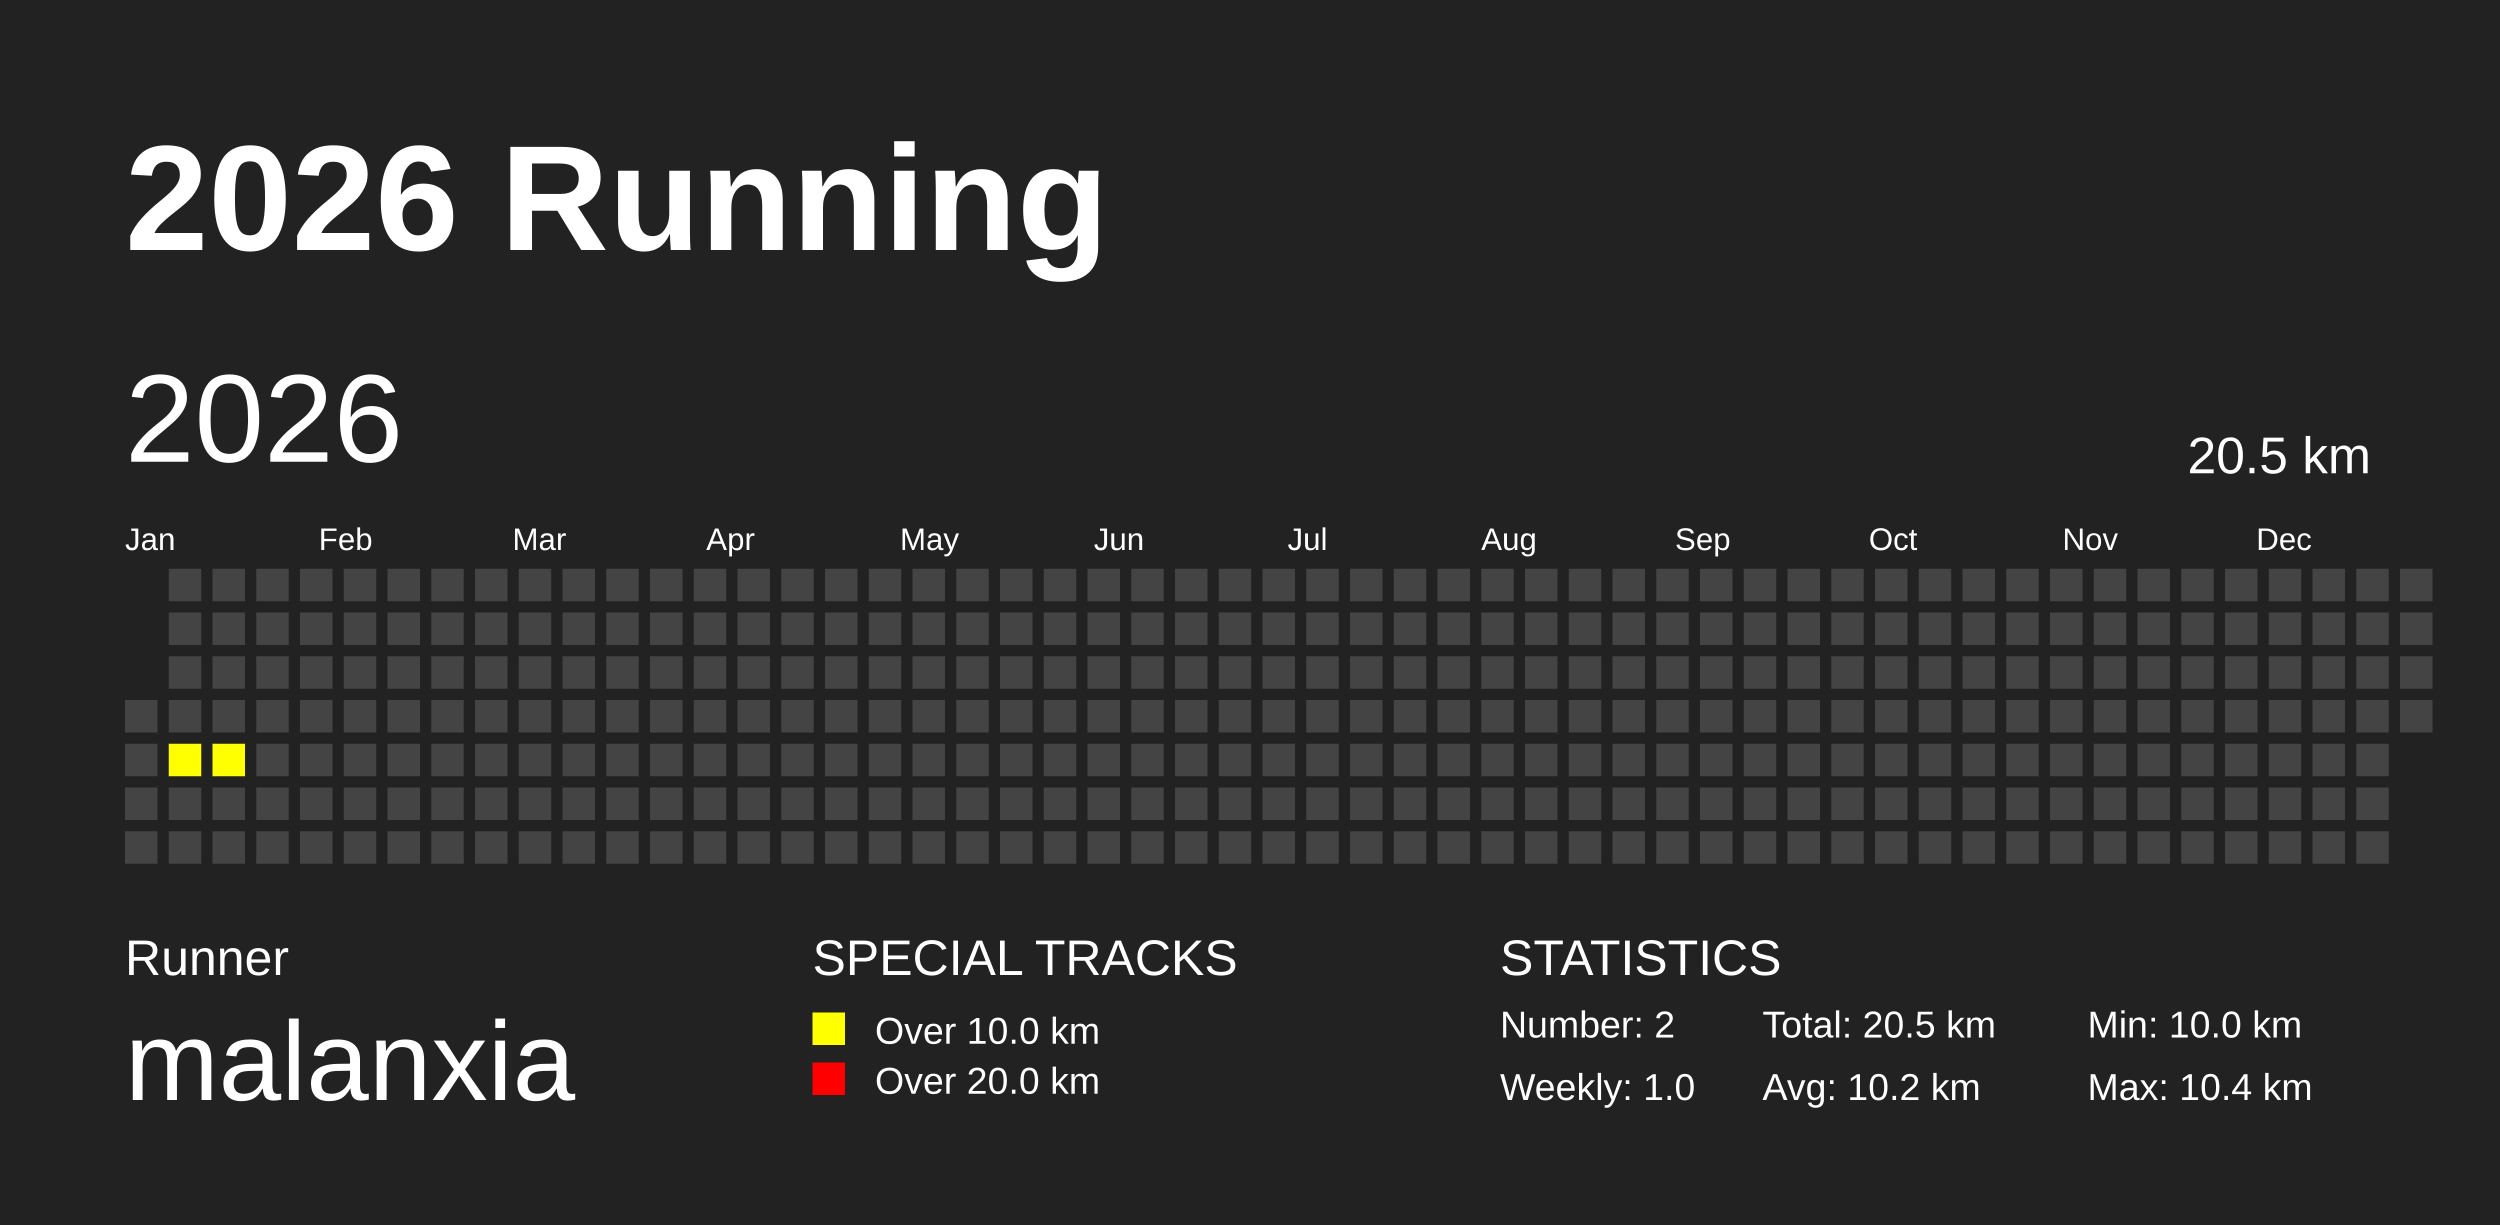
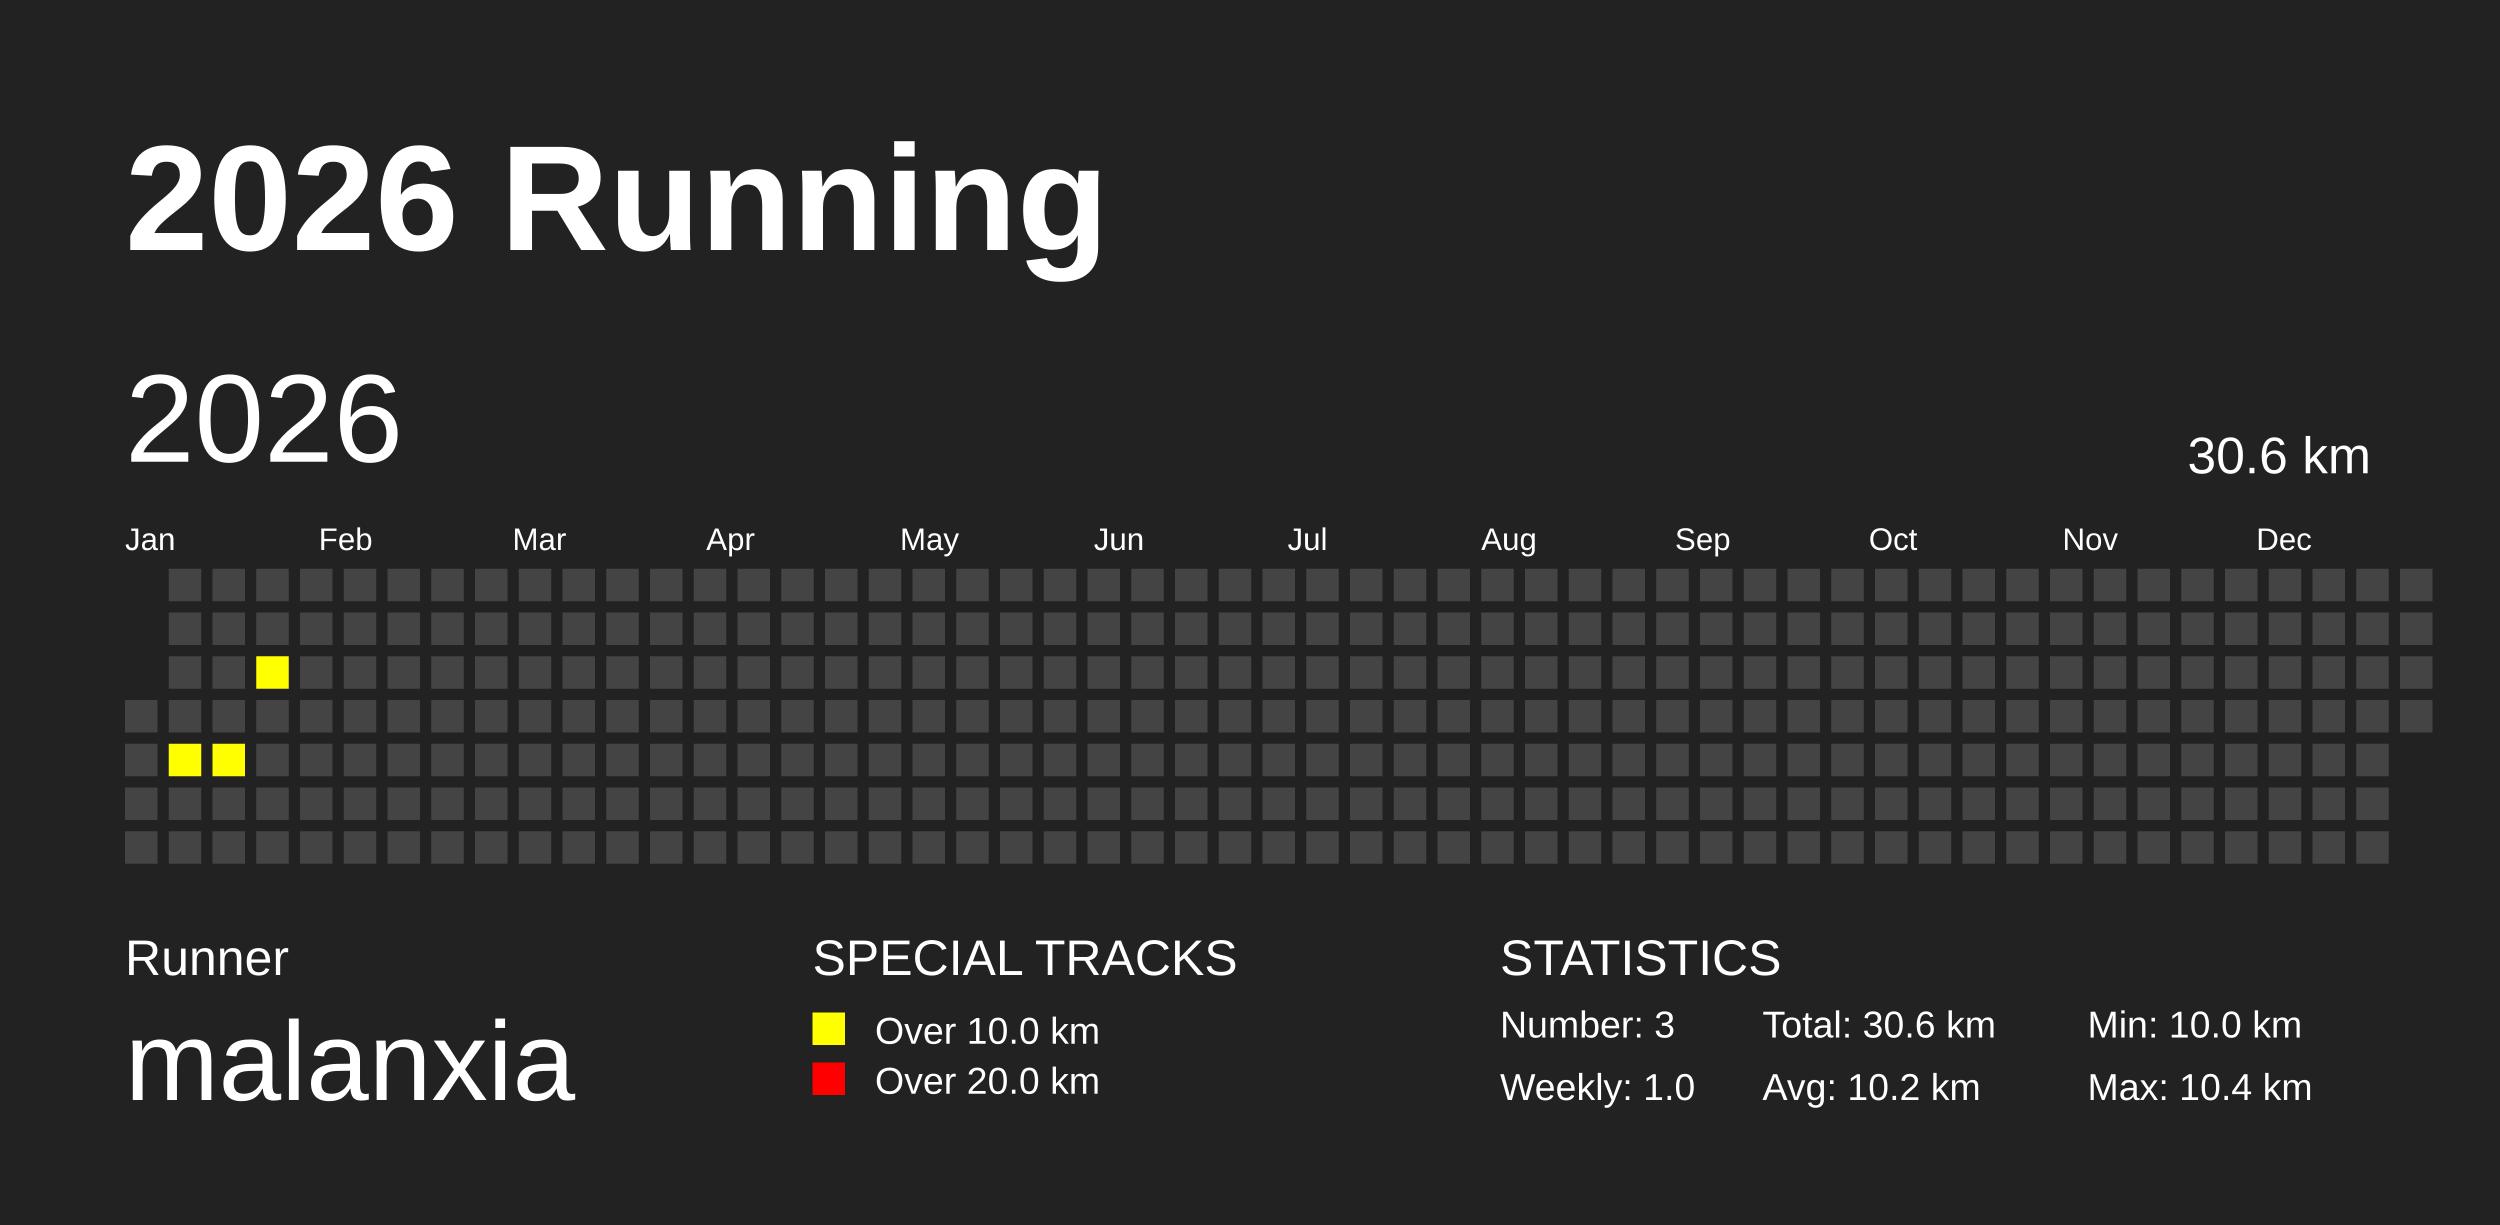
<svg xmlns="http://www.w3.org/2000/svg" baseProfile="full" height="98mm" version="1.1" viewBox="0,0,200,98" width="200mm">
  <defs />
  <rect fill="#222222" height="98" width="200" x="0" y="0" />
  <text fill="#FFFFFF" style="font-size:12px; font-family:Arial; font-weight:bold;" x="10" y="20">2026 Running</text>
  <text fill="#FFFFFF" style="font-size:4px; font-family:Arial" x="10" y="78">Runner</text>
  <text fill="#FFFFFF" style="font-size:9px; font-family:Arial" x="10" y="88">malanxia</text>
  <text fill="#FFFFFF" style="font-size:4px; font-family:Arial" x="65" y="78">SPECIAL TRACKS</text>
  <rect fill="yellow" height="2.6" width="2.6" x="65" y="81" />
  <text fill="#FFFFFF" style="font-size:3px; font-family:Arial" x="70" y="83.5">Over 10.0 km</text>
  <rect fill="red" height="2.6" width="2.6" x="65" y="85" />
  <text fill="#FFFFFF" style="font-size:3px; font-family:Arial" x="70" y="87.5">Over 20.0 km</text>
  <text fill="#FFFFFF" style="font-size:4px; font-family:Arial" x="120" y="78">STATISTICS</text>
-   <text fill="#FFFFFF" style="font-size:3px; font-family:Arial" x="120" y="83">Number: 2</text>
+   <text fill="#FFFFFF" style="font-size:3px; font-family:Arial" x="120" y="83">Number: 3</text>
  <text fill="#FFFFFF" style="font-size:3px; font-family:Arial" x="120" y="88">Weekly: 1.0</text>
-   <text fill="#FFFFFF" style="font-size:3px; font-family:Arial" x="141" y="83">Total: 20.5 km</text>
+   <text fill="#FFFFFF" style="font-size:3px; font-family:Arial" x="141" y="83">Total: 30.6 km</text>
  <text fill="#FFFFFF" style="font-size:3px; font-family:Arial" x="141" y="88">Avg: 10.2 km</text>
  <text fill="#FFFFFF" style="font-size:3px; font-family:Arial" x="167" y="83">Min: 10.0 km</text>
  <text fill="#FFFFFF" style="font-size:3px; font-family:Arial" x="167" y="88">Max: 10.4 km</text>
  <text dominant-baseline="hanging" fill="#FFFFFF" style="font-size:10.0px; font-family:Arial;" x="10" y="30">2026</text>
-   <text dominant-baseline="hanging" fill="#FFFFFF" style="font-size:4.125px; font-family:Arial;" x="175" y="35">20.5 km</text>
+   <text dominant-baseline="hanging" fill="#FFFFFF" style="font-size:4.125px; font-family:Arial;" x="175" y="35">30.6 km</text>
  <text fill="#FFFFFF" style="font-size:2.5px; font-family:Arial" x="10.0" y="44">Jan</text>
  <text fill="#FFFFFF" style="font-size:2.5px; font-family:Arial" x="25.5" y="44">Feb</text>
  <text fill="#FFFFFF" style="font-size:2.5px; font-family:Arial" x="41.0" y="44">Mar</text>
  <text fill="#FFFFFF" style="font-size:2.5px; font-family:Arial" x="56.5" y="44">Apr</text>
  <text fill="#FFFFFF" style="font-size:2.5px; font-family:Arial" x="72.0" y="44">May</text>
  <text fill="#FFFFFF" style="font-size:2.5px; font-family:Arial" x="87.5" y="44">Jun</text>
  <text fill="#FFFFFF" style="font-size:2.5px; font-family:Arial" x="103.0" y="44">Jul</text>
  <text fill="#FFFFFF" style="font-size:2.5px; font-family:Arial" x="118.5" y="44">Aug</text>
  <text fill="#FFFFFF" style="font-size:2.5px; font-family:Arial" x="134.0" y="44">Sep</text>
  <text fill="#FFFFFF" style="font-size:2.5px; font-family:Arial" x="149.5" y="44">Oct</text>
  <text fill="#FFFFFF" style="font-size:2.5px; font-family:Arial" x="165.0" y="44">Nov</text>
  <text fill="#FFFFFF" style="font-size:2.5px; font-family:Arial" x="180.5" y="44">Dec</text>
  <rect fill="#444444" height="2.6" width="2.6" x="10.0" y="56.0" />
  <rect fill="#444444" height="2.6" width="2.6" x="10.0" y="59.5" />
  <rect fill="#444444" height="2.6" width="2.6" x="10.0" y="63.0" />
  <rect fill="#444444" height="2.6" width="2.6" x="10.0" y="66.5" />
  <rect fill="#444444" height="2.6" width="2.6" x="13.5" y="45.5" />
  <rect fill="#444444" height="2.6" width="2.6" x="13.5" y="49.0" />
  <rect fill="#444444" height="2.6" width="2.6" x="13.5" y="52.5" />
  <rect fill="#444444" height="2.6" width="2.6" x="13.5" y="56.0" />
  <rect fill="yellow" height="2.6" width="2.6" x="13.5" y="59.5" />
  <rect fill="#444444" height="2.6" width="2.6" x="13.5" y="63.0" />
  <rect fill="#444444" height="2.6" width="2.6" x="13.5" y="66.5" />
  <rect fill="#444444" height="2.6" width="2.6" x="17.0" y="45.5" />
  <rect fill="#444444" height="2.6" width="2.6" x="17.0" y="49.0" />
  <rect fill="#444444" height="2.6" width="2.6" x="17.0" y="52.5" />
  <rect fill="#444444" height="2.6" width="2.6" x="17.0" y="56.0" />
  <rect fill="yellow" height="2.6" width="2.6" x="17.0" y="59.5" />
  <rect fill="#444444" height="2.6" width="2.6" x="17.0" y="63.0" />
  <rect fill="#444444" height="2.6" width="2.6" x="17.0" y="66.5" />
  <rect fill="#444444" height="2.6" width="2.6" x="20.5" y="45.5" />
  <rect fill="#444444" height="2.6" width="2.6" x="20.5" y="49.0" />
-   <rect fill="#444444" height="2.6" width="2.6" x="20.5" y="52.5" />
+   <rect fill="yellow" height="2.6" width="2.6" x="20.5" y="52.5" />
  <rect fill="#444444" height="2.6" width="2.6" x="20.5" y="56.0" />
  <rect fill="#444444" height="2.6" width="2.6" x="20.5" y="59.5" />
  <rect fill="#444444" height="2.6" width="2.6" x="20.5" y="63.0" />
  <rect fill="#444444" height="2.6" width="2.6" x="20.5" y="66.5" />
  <rect fill="#444444" height="2.6" width="2.6" x="24.0" y="45.5" />
  <rect fill="#444444" height="2.6" width="2.6" x="24.0" y="49.0" />
  <rect fill="#444444" height="2.6" width="2.6" x="24.0" y="52.5" />
  <rect fill="#444444" height="2.6" width="2.6" x="24.0" y="56.0" />
  <rect fill="#444444" height="2.6" width="2.6" x="24.0" y="59.5" />
  <rect fill="#444444" height="2.6" width="2.6" x="24.0" y="63.0" />
  <rect fill="#444444" height="2.6" width="2.6" x="24.0" y="66.5" />
  <rect fill="#444444" height="2.6" width="2.6" x="27.5" y="45.5" />
  <rect fill="#444444" height="2.6" width="2.6" x="27.5" y="49.0" />
  <rect fill="#444444" height="2.6" width="2.6" x="27.5" y="52.5" />
  <rect fill="#444444" height="2.6" width="2.6" x="27.5" y="56.0" />
  <rect fill="#444444" height="2.6" width="2.6" x="27.5" y="59.5" />
  <rect fill="#444444" height="2.6" width="2.6" x="27.5" y="63.0" />
  <rect fill="#444444" height="2.6" width="2.6" x="27.5" y="66.5" />
  <rect fill="#444444" height="2.6" width="2.6" x="31.0" y="45.5" />
  <rect fill="#444444" height="2.6" width="2.6" x="31.0" y="49.0" />
  <rect fill="#444444" height="2.6" width="2.6" x="31.0" y="52.5" />
  <rect fill="#444444" height="2.6" width="2.6" x="31.0" y="56.0" />
  <rect fill="#444444" height="2.6" width="2.6" x="31.0" y="59.5" />
  <rect fill="#444444" height="2.6" width="2.6" x="31.0" y="63.0" />
  <rect fill="#444444" height="2.6" width="2.6" x="31.0" y="66.5" />
  <rect fill="#444444" height="2.6" width="2.6" x="34.5" y="45.5" />
  <rect fill="#444444" height="2.6" width="2.6" x="34.5" y="49.0" />
  <rect fill="#444444" height="2.6" width="2.6" x="34.5" y="52.5" />
  <rect fill="#444444" height="2.6" width="2.6" x="34.5" y="56.0" />
  <rect fill="#444444" height="2.6" width="2.6" x="34.5" y="59.5" />
  <rect fill="#444444" height="2.6" width="2.6" x="34.5" y="63.0" />
  <rect fill="#444444" height="2.6" width="2.6" x="34.5" y="66.5" />
  <rect fill="#444444" height="2.6" width="2.6" x="38.0" y="45.5" />
  <rect fill="#444444" height="2.6" width="2.6" x="38.0" y="49.0" />
  <rect fill="#444444" height="2.6" width="2.6" x="38.0" y="52.5" />
  <rect fill="#444444" height="2.6" width="2.6" x="38.0" y="56.0" />
  <rect fill="#444444" height="2.6" width="2.6" x="38.0" y="59.5" />
  <rect fill="#444444" height="2.6" width="2.6" x="38.0" y="63.0" />
  <rect fill="#444444" height="2.6" width="2.6" x="38.0" y="66.5" />
  <rect fill="#444444" height="2.6" width="2.6" x="41.5" y="45.5" />
  <rect fill="#444444" height="2.6" width="2.6" x="41.5" y="49.0" />
  <rect fill="#444444" height="2.6" width="2.6" x="41.5" y="52.5" />
  <rect fill="#444444" height="2.6" width="2.6" x="41.5" y="56.0" />
  <rect fill="#444444" height="2.6" width="2.6" x="41.5" y="59.5" />
  <rect fill="#444444" height="2.6" width="2.6" x="41.5" y="63.0" />
  <rect fill="#444444" height="2.6" width="2.6" x="41.5" y="66.5" />
  <rect fill="#444444" height="2.6" width="2.6" x="45.0" y="45.5" />
  <rect fill="#444444" height="2.6" width="2.6" x="45.0" y="49.0" />
  <rect fill="#444444" height="2.6" width="2.6" x="45.0" y="52.5" />
  <rect fill="#444444" height="2.6" width="2.6" x="45.0" y="56.0" />
  <rect fill="#444444" height="2.6" width="2.6" x="45.0" y="59.5" />
  <rect fill="#444444" height="2.6" width="2.6" x="45.0" y="63.0" />
  <rect fill="#444444" height="2.6" width="2.6" x="45.0" y="66.5" />
  <rect fill="#444444" height="2.6" width="2.6" x="48.5" y="45.5" />
  <rect fill="#444444" height="2.6" width="2.6" x="48.5" y="49.0" />
  <rect fill="#444444" height="2.6" width="2.6" x="48.5" y="52.5" />
  <rect fill="#444444" height="2.6" width="2.6" x="48.5" y="56.0" />
  <rect fill="#444444" height="2.6" width="2.6" x="48.5" y="59.5" />
  <rect fill="#444444" height="2.6" width="2.6" x="48.5" y="63.0" />
  <rect fill="#444444" height="2.6" width="2.6" x="48.5" y="66.5" />
  <rect fill="#444444" height="2.6" width="2.6" x="52.0" y="45.5" />
  <rect fill="#444444" height="2.6" width="2.6" x="52.0" y="49.0" />
  <rect fill="#444444" height="2.6" width="2.6" x="52.0" y="52.5" />
  <rect fill="#444444" height="2.6" width="2.6" x="52.0" y="56.0" />
  <rect fill="#444444" height="2.6" width="2.6" x="52.0" y="59.5" />
  <rect fill="#444444" height="2.6" width="2.6" x="52.0" y="63.0" />
  <rect fill="#444444" height="2.6" width="2.6" x="52.0" y="66.5" />
  <rect fill="#444444" height="2.6" width="2.6" x="55.5" y="45.5" />
  <rect fill="#444444" height="2.6" width="2.6" x="55.5" y="49.0" />
  <rect fill="#444444" height="2.6" width="2.6" x="55.5" y="52.5" />
  <rect fill="#444444" height="2.6" width="2.6" x="55.5" y="56.0" />
  <rect fill="#444444" height="2.6" width="2.6" x="55.5" y="59.5" />
  <rect fill="#444444" height="2.6" width="2.6" x="55.5" y="63.0" />
  <rect fill="#444444" height="2.6" width="2.6" x="55.5" y="66.5" />
  <rect fill="#444444" height="2.6" width="2.6" x="59.0" y="45.5" />
  <rect fill="#444444" height="2.6" width="2.6" x="59.0" y="49.0" />
  <rect fill="#444444" height="2.6" width="2.6" x="59.0" y="52.5" />
  <rect fill="#444444" height="2.6" width="2.6" x="59.0" y="56.0" />
  <rect fill="#444444" height="2.6" width="2.6" x="59.0" y="59.5" />
  <rect fill="#444444" height="2.6" width="2.6" x="59.0" y="63.0" />
  <rect fill="#444444" height="2.6" width="2.6" x="59.0" y="66.5" />
  <rect fill="#444444" height="2.6" width="2.6" x="62.5" y="45.5" />
  <rect fill="#444444" height="2.6" width="2.6" x="62.5" y="49.0" />
  <rect fill="#444444" height="2.6" width="2.6" x="62.5" y="52.5" />
  <rect fill="#444444" height="2.6" width="2.6" x="62.5" y="56.0" />
  <rect fill="#444444" height="2.6" width="2.6" x="62.5" y="59.5" />
  <rect fill="#444444" height="2.6" width="2.6" x="62.5" y="63.0" />
  <rect fill="#444444" height="2.6" width="2.6" x="62.5" y="66.5" />
  <rect fill="#444444" height="2.6" width="2.6" x="66.0" y="45.5" />
  <rect fill="#444444" height="2.6" width="2.6" x="66.0" y="49.0" />
  <rect fill="#444444" height="2.6" width="2.6" x="66.0" y="52.5" />
  <rect fill="#444444" height="2.6" width="2.6" x="66.0" y="56.0" />
  <rect fill="#444444" height="2.6" width="2.6" x="66.0" y="59.5" />
  <rect fill="#444444" height="2.6" width="2.6" x="66.0" y="63.0" />
  <rect fill="#444444" height="2.6" width="2.6" x="66.0" y="66.5" />
  <rect fill="#444444" height="2.6" width="2.6" x="69.5" y="45.5" />
  <rect fill="#444444" height="2.6" width="2.6" x="69.5" y="49.0" />
  <rect fill="#444444" height="2.6" width="2.6" x="69.5" y="52.5" />
  <rect fill="#444444" height="2.6" width="2.6" x="69.5" y="56.0" />
  <rect fill="#444444" height="2.6" width="2.6" x="69.5" y="59.5" />
  <rect fill="#444444" height="2.6" width="2.6" x="69.5" y="63.0" />
  <rect fill="#444444" height="2.6" width="2.6" x="69.5" y="66.5" />
  <rect fill="#444444" height="2.6" width="2.6" x="73.0" y="45.5" />
  <rect fill="#444444" height="2.6" width="2.6" x="73.0" y="49.0" />
  <rect fill="#444444" height="2.6" width="2.6" x="73.0" y="52.5" />
  <rect fill="#444444" height="2.6" width="2.6" x="73.0" y="56.0" />
  <rect fill="#444444" height="2.6" width="2.6" x="73.0" y="59.5" />
  <rect fill="#444444" height="2.6" width="2.6" x="73.0" y="63.0" />
  <rect fill="#444444" height="2.6" width="2.6" x="73.0" y="66.5" />
  <rect fill="#444444" height="2.6" width="2.6" x="76.5" y="45.5" />
  <rect fill="#444444" height="2.6" width="2.6" x="76.5" y="49.0" />
  <rect fill="#444444" height="2.6" width="2.6" x="76.5" y="52.5" />
  <rect fill="#444444" height="2.6" width="2.6" x="76.5" y="56.0" />
  <rect fill="#444444" height="2.6" width="2.6" x="76.5" y="59.5" />
  <rect fill="#444444" height="2.6" width="2.6" x="76.5" y="63.0" />
  <rect fill="#444444" height="2.6" width="2.6" x="76.5" y="66.5" />
  <rect fill="#444444" height="2.6" width="2.6" x="80.0" y="45.5" />
  <rect fill="#444444" height="2.6" width="2.6" x="80.0" y="49.0" />
  <rect fill="#444444" height="2.6" width="2.6" x="80.0" y="52.5" />
  <rect fill="#444444" height="2.6" width="2.6" x="80.0" y="56.0" />
  <rect fill="#444444" height="2.6" width="2.6" x="80.0" y="59.5" />
  <rect fill="#444444" height="2.6" width="2.6" x="80.0" y="63.0" />
  <rect fill="#444444" height="2.6" width="2.6" x="80.0" y="66.5" />
  <rect fill="#444444" height="2.6" width="2.6" x="83.5" y="45.5" />
  <rect fill="#444444" height="2.6" width="2.6" x="83.5" y="49.0" />
  <rect fill="#444444" height="2.6" width="2.6" x="83.5" y="52.5" />
  <rect fill="#444444" height="2.6" width="2.6" x="83.5" y="56.0" />
  <rect fill="#444444" height="2.6" width="2.6" x="83.5" y="59.5" />
  <rect fill="#444444" height="2.6" width="2.6" x="83.5" y="63.0" />
  <rect fill="#444444" height="2.6" width="2.6" x="83.5" y="66.5" />
  <rect fill="#444444" height="2.6" width="2.6" x="87.0" y="45.5" />
  <rect fill="#444444" height="2.6" width="2.6" x="87.0" y="49.0" />
  <rect fill="#444444" height="2.6" width="2.6" x="87.0" y="52.5" />
  <rect fill="#444444" height="2.6" width="2.6" x="87.0" y="56.0" />
  <rect fill="#444444" height="2.6" width="2.6" x="87.0" y="59.5" />
  <rect fill="#444444" height="2.6" width="2.6" x="87.0" y="63.0" />
  <rect fill="#444444" height="2.6" width="2.6" x="87.0" y="66.5" />
  <rect fill="#444444" height="2.6" width="2.6" x="90.5" y="45.5" />
  <rect fill="#444444" height="2.6" width="2.6" x="90.5" y="49.0" />
  <rect fill="#444444" height="2.6" width="2.6" x="90.5" y="52.5" />
  <rect fill="#444444" height="2.6" width="2.6" x="90.5" y="56.0" />
  <rect fill="#444444" height="2.6" width="2.6" x="90.5" y="59.5" />
  <rect fill="#444444" height="2.6" width="2.6" x="90.5" y="63.0" />
  <rect fill="#444444" height="2.6" width="2.6" x="90.5" y="66.5" />
  <rect fill="#444444" height="2.6" width="2.6" x="94.0" y="45.5" />
  <rect fill="#444444" height="2.6" width="2.6" x="94.0" y="49.0" />
  <rect fill="#444444" height="2.6" width="2.6" x="94.0" y="52.5" />
  <rect fill="#444444" height="2.6" width="2.6" x="94.0" y="56.0" />
  <rect fill="#444444" height="2.6" width="2.6" x="94.0" y="59.5" />
  <rect fill="#444444" height="2.6" width="2.6" x="94.0" y="63.0" />
  <rect fill="#444444" height="2.6" width="2.6" x="94.0" y="66.5" />
  <rect fill="#444444" height="2.6" width="2.6" x="97.5" y="45.5" />
  <rect fill="#444444" height="2.6" width="2.6" x="97.5" y="49.0" />
  <rect fill="#444444" height="2.6" width="2.6" x="97.5" y="52.5" />
  <rect fill="#444444" height="2.6" width="2.6" x="97.5" y="56.0" />
  <rect fill="#444444" height="2.6" width="2.6" x="97.5" y="59.5" />
  <rect fill="#444444" height="2.6" width="2.6" x="97.5" y="63.0" />
  <rect fill="#444444" height="2.6" width="2.6" x="97.5" y="66.5" />
  <rect fill="#444444" height="2.6" width="2.6" x="101.0" y="45.5" />
  <rect fill="#444444" height="2.6" width="2.6" x="101.0" y="49.0" />
  <rect fill="#444444" height="2.6" width="2.6" x="101.0" y="52.5" />
  <rect fill="#444444" height="2.6" width="2.6" x="101.0" y="56.0" />
  <rect fill="#444444" height="2.6" width="2.6" x="101.0" y="59.5" />
  <rect fill="#444444" height="2.6" width="2.6" x="101.0" y="63.0" />
  <rect fill="#444444" height="2.6" width="2.6" x="101.0" y="66.5" />
  <rect fill="#444444" height="2.6" width="2.6" x="104.5" y="45.5" />
  <rect fill="#444444" height="2.6" width="2.6" x="104.5" y="49.0" />
  <rect fill="#444444" height="2.6" width="2.6" x="104.5" y="52.5" />
  <rect fill="#444444" height="2.6" width="2.6" x="104.5" y="56.0" />
  <rect fill="#444444" height="2.6" width="2.6" x="104.5" y="59.5" />
  <rect fill="#444444" height="2.6" width="2.6" x="104.5" y="63.0" />
  <rect fill="#444444" height="2.6" width="2.6" x="104.5" y="66.5" />
  <rect fill="#444444" height="2.6" width="2.6" x="108.0" y="45.5" />
  <rect fill="#444444" height="2.6" width="2.6" x="108.0" y="49.0" />
  <rect fill="#444444" height="2.6" width="2.6" x="108.0" y="52.5" />
  <rect fill="#444444" height="2.6" width="2.6" x="108.0" y="56.0" />
  <rect fill="#444444" height="2.6" width="2.6" x="108.0" y="59.5" />
  <rect fill="#444444" height="2.6" width="2.6" x="108.0" y="63.0" />
  <rect fill="#444444" height="2.6" width="2.6" x="108.0" y="66.5" />
  <rect fill="#444444" height="2.6" width="2.6" x="111.5" y="45.5" />
  <rect fill="#444444" height="2.6" width="2.6" x="111.5" y="49.0" />
  <rect fill="#444444" height="2.6" width="2.6" x="111.5" y="52.5" />
  <rect fill="#444444" height="2.6" width="2.6" x="111.5" y="56.0" />
  <rect fill="#444444" height="2.6" width="2.6" x="111.5" y="59.5" />
  <rect fill="#444444" height="2.6" width="2.6" x="111.5" y="63.0" />
  <rect fill="#444444" height="2.6" width="2.6" x="111.5" y="66.5" />
  <rect fill="#444444" height="2.6" width="2.6" x="115.0" y="45.5" />
  <rect fill="#444444" height="2.6" width="2.6" x="115.0" y="49.0" />
  <rect fill="#444444" height="2.6" width="2.6" x="115.0" y="52.5" />
  <rect fill="#444444" height="2.6" width="2.6" x="115.0" y="56.0" />
  <rect fill="#444444" height="2.6" width="2.6" x="115.0" y="59.5" />
  <rect fill="#444444" height="2.6" width="2.6" x="115.0" y="63.0" />
  <rect fill="#444444" height="2.6" width="2.6" x="115.0" y="66.5" />
  <rect fill="#444444" height="2.6" width="2.6" x="118.5" y="45.5" />
  <rect fill="#444444" height="2.6" width="2.6" x="118.5" y="49.0" />
  <rect fill="#444444" height="2.6" width="2.6" x="118.5" y="52.5" />
  <rect fill="#444444" height="2.6" width="2.6" x="118.5" y="56.0" />
  <rect fill="#444444" height="2.6" width="2.6" x="118.5" y="59.5" />
  <rect fill="#444444" height="2.6" width="2.6" x="118.5" y="63.0" />
  <rect fill="#444444" height="2.6" width="2.6" x="118.5" y="66.5" />
  <rect fill="#444444" height="2.6" width="2.6" x="122.0" y="45.5" />
  <rect fill="#444444" height="2.6" width="2.6" x="122.0" y="49.0" />
  <rect fill="#444444" height="2.6" width="2.6" x="122.0" y="52.5" />
  <rect fill="#444444" height="2.6" width="2.6" x="122.0" y="56.0" />
  <rect fill="#444444" height="2.6" width="2.6" x="122.0" y="59.5" />
  <rect fill="#444444" height="2.6" width="2.6" x="122.0" y="63.0" />
  <rect fill="#444444" height="2.6" width="2.6" x="122.0" y="66.5" />
  <rect fill="#444444" height="2.6" width="2.6" x="125.5" y="45.5" />
  <rect fill="#444444" height="2.6" width="2.6" x="125.5" y="49.0" />
  <rect fill="#444444" height="2.6" width="2.6" x="125.5" y="52.5" />
  <rect fill="#444444" height="2.6" width="2.6" x="125.5" y="56.0" />
  <rect fill="#444444" height="2.6" width="2.6" x="125.5" y="59.5" />
  <rect fill="#444444" height="2.6" width="2.6" x="125.5" y="63.0" />
  <rect fill="#444444" height="2.6" width="2.6" x="125.5" y="66.5" />
  <rect fill="#444444" height="2.6" width="2.6" x="129.0" y="45.5" />
  <rect fill="#444444" height="2.6" width="2.6" x="129.0" y="49.0" />
  <rect fill="#444444" height="2.6" width="2.6" x="129.0" y="52.5" />
  <rect fill="#444444" height="2.6" width="2.6" x="129.0" y="56.0" />
  <rect fill="#444444" height="2.6" width="2.6" x="129.0" y="59.5" />
  <rect fill="#444444" height="2.6" width="2.6" x="129.0" y="63.0" />
  <rect fill="#444444" height="2.6" width="2.6" x="129.0" y="66.5" />
  <rect fill="#444444" height="2.6" width="2.6" x="132.5" y="45.5" />
  <rect fill="#444444" height="2.6" width="2.6" x="132.5" y="49.0" />
  <rect fill="#444444" height="2.6" width="2.6" x="132.5" y="52.5" />
  <rect fill="#444444" height="2.6" width="2.6" x="132.5" y="56.0" />
  <rect fill="#444444" height="2.6" width="2.6" x="132.5" y="59.5" />
  <rect fill="#444444" height="2.6" width="2.6" x="132.5" y="63.0" />
  <rect fill="#444444" height="2.6" width="2.6" x="132.5" y="66.5" />
  <rect fill="#444444" height="2.6" width="2.6" x="136.0" y="45.5" />
  <rect fill="#444444" height="2.6" width="2.6" x="136.0" y="49.0" />
  <rect fill="#444444" height="2.6" width="2.6" x="136.0" y="52.5" />
  <rect fill="#444444" height="2.6" width="2.6" x="136.0" y="56.0" />
  <rect fill="#444444" height="2.6" width="2.6" x="136.0" y="59.5" />
  <rect fill="#444444" height="2.6" width="2.6" x="136.0" y="63.0" />
  <rect fill="#444444" height="2.6" width="2.6" x="136.0" y="66.5" />
  <rect fill="#444444" height="2.6" width="2.6" x="139.5" y="45.5" />
  <rect fill="#444444" height="2.6" width="2.6" x="139.5" y="49.0" />
  <rect fill="#444444" height="2.6" width="2.6" x="139.5" y="52.5" />
  <rect fill="#444444" height="2.6" width="2.6" x="139.5" y="56.0" />
  <rect fill="#444444" height="2.6" width="2.6" x="139.5" y="59.5" />
  <rect fill="#444444" height="2.6" width="2.6" x="139.5" y="63.0" />
  <rect fill="#444444" height="2.6" width="2.6" x="139.5" y="66.5" />
  <rect fill="#444444" height="2.6" width="2.6" x="143.0" y="45.5" />
  <rect fill="#444444" height="2.6" width="2.6" x="143.0" y="49.0" />
  <rect fill="#444444" height="2.6" width="2.6" x="143.0" y="52.5" />
  <rect fill="#444444" height="2.6" width="2.6" x="143.0" y="56.0" />
  <rect fill="#444444" height="2.6" width="2.6" x="143.0" y="59.5" />
  <rect fill="#444444" height="2.6" width="2.6" x="143.0" y="63.0" />
  <rect fill="#444444" height="2.6" width="2.6" x="143.0" y="66.5" />
  <rect fill="#444444" height="2.6" width="2.6" x="146.5" y="45.5" />
  <rect fill="#444444" height="2.6" width="2.6" x="146.5" y="49.0" />
  <rect fill="#444444" height="2.6" width="2.6" x="146.5" y="52.5" />
  <rect fill="#444444" height="2.6" width="2.6" x="146.5" y="56.0" />
  <rect fill="#444444" height="2.6" width="2.6" x="146.5" y="59.5" />
  <rect fill="#444444" height="2.6" width="2.6" x="146.5" y="63.0" />
  <rect fill="#444444" height="2.6" width="2.6" x="146.5" y="66.5" />
  <rect fill="#444444" height="2.6" width="2.6" x="150.0" y="45.5" />
  <rect fill="#444444" height="2.6" width="2.6" x="150.0" y="49.0" />
  <rect fill="#444444" height="2.6" width="2.6" x="150.0" y="52.5" />
  <rect fill="#444444" height="2.6" width="2.6" x="150.0" y="56.0" />
  <rect fill="#444444" height="2.6" width="2.6" x="150.0" y="59.5" />
  <rect fill="#444444" height="2.6" width="2.6" x="150.0" y="63.0" />
  <rect fill="#444444" height="2.6" width="2.6" x="150.0" y="66.5" />
  <rect fill="#444444" height="2.6" width="2.6" x="153.5" y="45.5" />
  <rect fill="#444444" height="2.6" width="2.6" x="153.5" y="49.0" />
  <rect fill="#444444" height="2.6" width="2.6" x="153.5" y="52.5" />
  <rect fill="#444444" height="2.6" width="2.6" x="153.5" y="56.0" />
  <rect fill="#444444" height="2.6" width="2.6" x="153.5" y="59.5" />
  <rect fill="#444444" height="2.6" width="2.6" x="153.5" y="63.0" />
  <rect fill="#444444" height="2.6" width="2.6" x="153.5" y="66.5" />
  <rect fill="#444444" height="2.6" width="2.6" x="157.0" y="45.5" />
  <rect fill="#444444" height="2.6" width="2.6" x="157.0" y="49.0" />
  <rect fill="#444444" height="2.6" width="2.6" x="157.0" y="52.5" />
  <rect fill="#444444" height="2.6" width="2.6" x="157.0" y="56.0" />
  <rect fill="#444444" height="2.6" width="2.6" x="157.0" y="59.5" />
  <rect fill="#444444" height="2.6" width="2.6" x="157.0" y="63.0" />
  <rect fill="#444444" height="2.6" width="2.6" x="157.0" y="66.5" />
  <rect fill="#444444" height="2.6" width="2.6" x="160.5" y="45.5" />
  <rect fill="#444444" height="2.6" width="2.6" x="160.5" y="49.0" />
  <rect fill="#444444" height="2.6" width="2.6" x="160.5" y="52.5" />
  <rect fill="#444444" height="2.6" width="2.6" x="160.5" y="56.0" />
  <rect fill="#444444" height="2.6" width="2.6" x="160.5" y="59.5" />
  <rect fill="#444444" height="2.6" width="2.6" x="160.5" y="63.0" />
  <rect fill="#444444" height="2.6" width="2.6" x="160.5" y="66.5" />
  <rect fill="#444444" height="2.6" width="2.6" x="164.0" y="45.5" />
  <rect fill="#444444" height="2.6" width="2.6" x="164.0" y="49.0" />
  <rect fill="#444444" height="2.6" width="2.6" x="164.0" y="52.5" />
  <rect fill="#444444" height="2.6" width="2.6" x="164.0" y="56.0" />
  <rect fill="#444444" height="2.6" width="2.6" x="164.0" y="59.5" />
  <rect fill="#444444" height="2.6" width="2.6" x="164.0" y="63.0" />
  <rect fill="#444444" height="2.6" width="2.6" x="164.0" y="66.5" />
  <rect fill="#444444" height="2.6" width="2.6" x="167.5" y="45.5" />
  <rect fill="#444444" height="2.6" width="2.6" x="167.5" y="49.0" />
  <rect fill="#444444" height="2.6" width="2.6" x="167.5" y="52.5" />
  <rect fill="#444444" height="2.6" width="2.6" x="167.5" y="56.0" />
  <rect fill="#444444" height="2.6" width="2.6" x="167.5" y="59.5" />
  <rect fill="#444444" height="2.6" width="2.6" x="167.5" y="63.0" />
  <rect fill="#444444" height="2.6" width="2.6" x="167.5" y="66.5" />
  <rect fill="#444444" height="2.6" width="2.6" x="171.0" y="45.5" />
  <rect fill="#444444" height="2.6" width="2.6" x="171.0" y="49.0" />
  <rect fill="#444444" height="2.6" width="2.6" x="171.0" y="52.5" />
  <rect fill="#444444" height="2.6" width="2.6" x="171.0" y="56.0" />
  <rect fill="#444444" height="2.6" width="2.6" x="171.0" y="59.5" />
  <rect fill="#444444" height="2.6" width="2.6" x="171.0" y="63.0" />
  <rect fill="#444444" height="2.6" width="2.6" x="171.0" y="66.5" />
  <rect fill="#444444" height="2.6" width="2.6" x="174.5" y="45.5" />
  <rect fill="#444444" height="2.6" width="2.6" x="174.5" y="49.0" />
  <rect fill="#444444" height="2.6" width="2.6" x="174.5" y="52.5" />
  <rect fill="#444444" height="2.6" width="2.6" x="174.5" y="56.0" />
  <rect fill="#444444" height="2.6" width="2.6" x="174.5" y="59.5" />
  <rect fill="#444444" height="2.6" width="2.6" x="174.5" y="63.0" />
  <rect fill="#444444" height="2.6" width="2.6" x="174.5" y="66.5" />
  <rect fill="#444444" height="2.6" width="2.6" x="178.0" y="45.5" />
  <rect fill="#444444" height="2.6" width="2.6" x="178.0" y="49.0" />
  <rect fill="#444444" height="2.6" width="2.6" x="178.0" y="52.5" />
  <rect fill="#444444" height="2.6" width="2.6" x="178.0" y="56.0" />
  <rect fill="#444444" height="2.6" width="2.6" x="178.0" y="59.5" />
  <rect fill="#444444" height="2.6" width="2.6" x="178.0" y="63.0" />
  <rect fill="#444444" height="2.6" width="2.6" x="178.0" y="66.5" />
  <rect fill="#444444" height="2.6" width="2.6" x="181.5" y="45.5" />
  <rect fill="#444444" height="2.6" width="2.6" x="181.5" y="49.0" />
  <rect fill="#444444" height="2.6" width="2.6" x="181.5" y="52.5" />
  <rect fill="#444444" height="2.6" width="2.6" x="181.5" y="56.0" />
  <rect fill="#444444" height="2.6" width="2.6" x="181.5" y="59.5" />
  <rect fill="#444444" height="2.6" width="2.6" x="181.5" y="63.0" />
  <rect fill="#444444" height="2.6" width="2.6" x="181.5" y="66.5" />
  <rect fill="#444444" height="2.6" width="2.6" x="185.0" y="45.5" />
  <rect fill="#444444" height="2.6" width="2.6" x="185.0" y="49.0" />
  <rect fill="#444444" height="2.6" width="2.6" x="185.0" y="52.5" />
  <rect fill="#444444" height="2.6" width="2.6" x="185.0" y="56.0" />
  <rect fill="#444444" height="2.6" width="2.6" x="185.0" y="59.5" />
  <rect fill="#444444" height="2.6" width="2.6" x="185.0" y="63.0" />
  <rect fill="#444444" height="2.6" width="2.6" x="185.0" y="66.5" />
  <rect fill="#444444" height="2.6" width="2.6" x="188.5" y="45.5" />
  <rect fill="#444444" height="2.6" width="2.6" x="188.5" y="49.0" />
  <rect fill="#444444" height="2.6" width="2.6" x="188.5" y="52.5" />
  <rect fill="#444444" height="2.6" width="2.6" x="188.5" y="56.0" />
  <rect fill="#444444" height="2.6" width="2.6" x="188.5" y="59.5" />
  <rect fill="#444444" height="2.6" width="2.6" x="188.5" y="63.0" />
  <rect fill="#444444" height="2.6" width="2.6" x="188.5" y="66.5" />
  <rect fill="#444444" height="2.6" width="2.6" x="192.0" y="45.5" />
  <rect fill="#444444" height="2.6" width="2.6" x="192.0" y="49.0" />
  <rect fill="#444444" height="2.6" width="2.6" x="192.0" y="52.5" />
  <rect fill="#444444" height="2.6" width="2.6" x="192.0" y="56.0" />
</svg>
